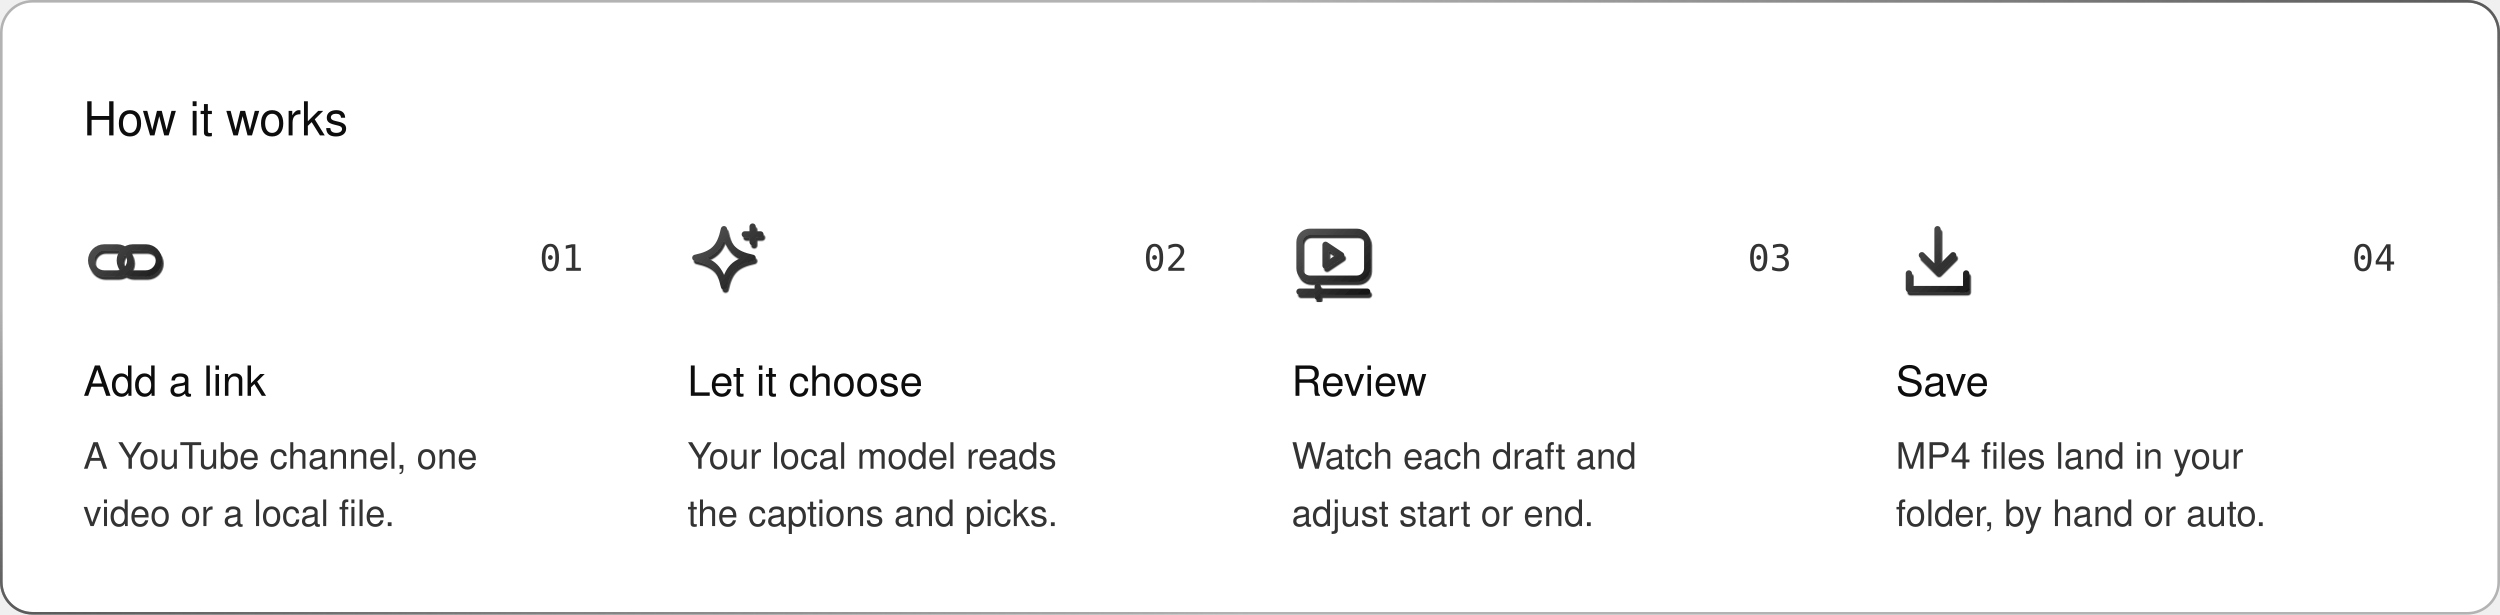
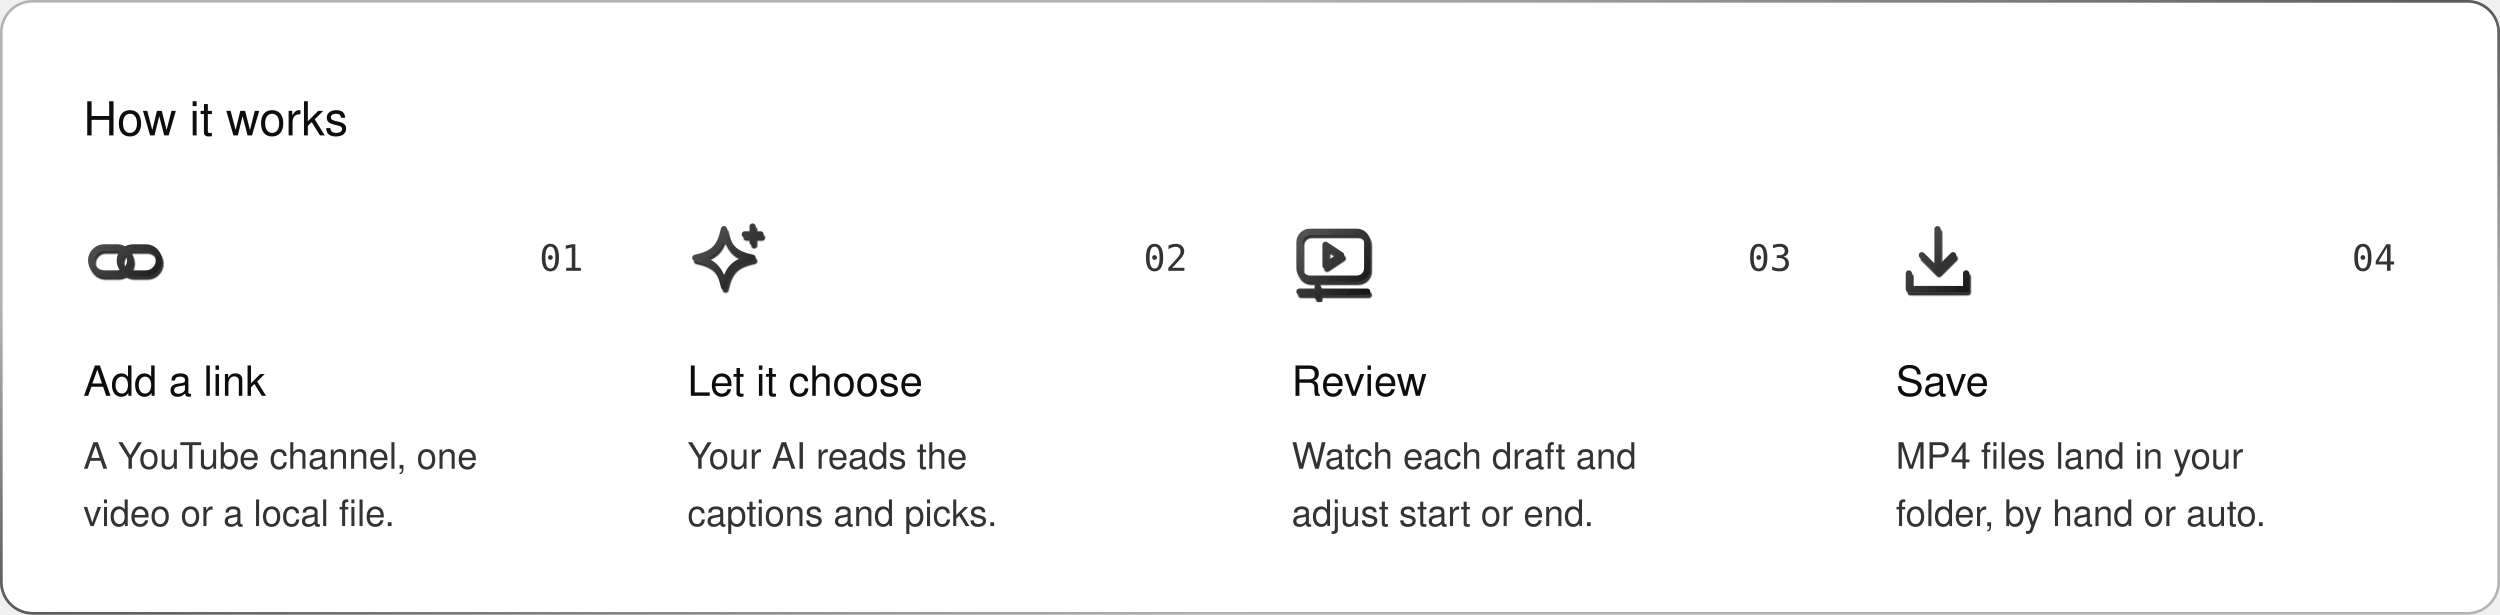
<svg xmlns="http://www.w3.org/2000/svg" width="960" height="236" viewBox="0 0 960 236" role="img" aria-label="How it works: add a link, let it choose, review, save">
  <defs>
    <radialGradient id="tr" cx="1" cy="0" r="0.5" gradientUnits="objectBoundingBox">
      <stop offset="0" stop-color="#585858" />
      <stop offset="1" stop-color="#585858" stop-opacity="0" />
    </radialGradient>
    <radialGradient id="bl" cx="0" cy="1" r="0.5" gradientUnits="objectBoundingBox">
      <stop offset="0" stop-color="#585858" />
      <stop offset="1" stop-color="#585858" stop-opacity="0" />
    </radialGradient>
    <linearGradient id="face" x1="0" y1="0" x2="1" y2="1">
      <stop offset="0" stop-color="#606060" />
      <stop offset="1" stop-color="#0d0d0d" />
    </linearGradient>
    <linearGradient id="iface" x1="0" y1="0" x2="32" y2="32" gradientUnits="userSpaceOnUse">
      <stop offset="0" stop-color="#606060" />
      <stop offset="1" stop-color="#0d0d0d" />
    </linearGradient>
    <filter id="idepth" x="-20%" y="-20%" width="150%" height="150%">
      <feDropShadow dx="0.64" dy="1.28" stdDeviation="0.16" flood-color="#000000" flood-opacity="0.8" />
    </filter>
  </defs>
  <rect x="0.5" y="0.5" width="959" height="235" rx="12" fill="#ffffff" stroke="#b3b3b3" />
  <rect x="0.5" y="0.5" width="959" height="235" rx="12" fill="none" stroke="url(#tr)" />
  <rect x="0.5" y="0.5" width="959" height="235" rx="12" fill="none" stroke="url(#bl)" />
  <text x="32" y="52" font-size="18" font-weight="400" fill="#0d0d0d" text-anchor="start" font-family="&quot;Helvetica Neue&quot;, Helvetica, Arial, sans-serif">How it works</text>
  <svg x="32.0" y="84" width="32" height="32" viewBox="0 0 32 32" aria-hidden="true">
    <g fill="none" stroke="url(#iface)" stroke-width="2.4" stroke-linecap="round" stroke-linejoin="round" filter="url(#idepth)">
      <rect x="3" y="11" width="15" height="10" rx="5" />
      <rect x="14" y="11" width="15" height="10" rx="5" />
    </g>
  </svg>
  <text x="224.0" y="104" font-size="14" font-weight="400" fill="#333333" text-anchor="end" font-family="ui-monospace, SFMono-Regular, Menlo, Consolas, monospace">01</text>
  <text x="32.0" y="152" font-size="16" font-weight="500" fill="#0d0d0d" text-anchor="start" font-family="&quot;Helvetica Neue&quot;, Helvetica, Arial, sans-serif">Add a link</text>
  <text x="32.0" y="180" font-size="14" font-weight="400" fill="#333333" text-anchor="start" font-family="&quot;Helvetica Neue&quot;, Helvetica, Arial, sans-serif">A YouTube channel, one</text>
  <text x="32.0" y="202" font-size="14" font-weight="400" fill="#333333" text-anchor="start" font-family="&quot;Helvetica Neue&quot;, Helvetica, Arial, sans-serif">video or a local file.</text>
  <svg x="264.0" y="84" width="32" height="32" viewBox="0 0 32 32" aria-hidden="true">
    <g fill="none" stroke="url(#iface)" stroke-width="2.4" stroke-linecap="round" stroke-linejoin="round" filter="url(#idepth)">
      <path d="M14 4 C15.5 11 18 13.5 25 15 C18 16.5 15.5 19 14 26 C12.5 19 10 16.5 3 15 C10 13.5 12.5 11 14 4 Z" />
      <path d="M25 3 V9 M22 6 H28" />
    </g>
  </svg>
  <text x="456.0" y="104" font-size="14" font-weight="400" fill="#333333" text-anchor="end" font-family="ui-monospace, SFMono-Regular, Menlo, Consolas, monospace">02</text>
  <text x="264.0" y="152" font-size="16" font-weight="500" fill="#0d0d0d" text-anchor="start" font-family="&quot;Helvetica Neue&quot;, Helvetica, Arial, sans-serif">Let it choose</text>
-   <text x="264.0" y="180" font-size="14" font-weight="400" fill="#333333" text-anchor="start" font-family="&quot;Helvetica Neue&quot;, Helvetica, Arial, sans-serif">Your local model reads</text>
-   <text x="264.0" y="202" font-size="14" font-weight="400" fill="#333333" text-anchor="start" font-family="&quot;Helvetica Neue&quot;, Helvetica, Arial, sans-serif">the captions and picks.</text>
+   <text x="264.0" y="180" font-size="14" font-weight="400" fill="#333333" text-anchor="start" font-family="&quot;Helvetica Neue&quot;, Helvetica, Arial, sans-serif">Your AI reads the</text>
+   <text x="264.0" y="202" font-size="14" font-weight="400" fill="#333333" text-anchor="start" font-family="&quot;Helvetica Neue&quot;, Helvetica, Arial, sans-serif">captions and picks.</text>
  <svg x="496.0" y="84" width="32" height="32" viewBox="0 0 32 32" aria-hidden="true">
    <g fill="none" stroke="url(#iface)" stroke-width="2.4" stroke-linecap="round" stroke-linejoin="round" filter="url(#idepth)">
      <rect x="3" y="5" width="26" height="18" rx="4" />
      <path d="M13 10 L19 14 L13 18 Z" />
      <path d="M3 28 H29" />
      <path d="M10 26 V30" />
    </g>
  </svg>
  <text x="688.0" y="104" font-size="14" font-weight="400" fill="#333333" text-anchor="end" font-family="ui-monospace, SFMono-Regular, Menlo, Consolas, monospace">03</text>
  <text x="496.0" y="152" font-size="16" font-weight="500" fill="#0d0d0d" text-anchor="start" font-family="&quot;Helvetica Neue&quot;, Helvetica, Arial, sans-serif">Review</text>
  <text x="496.0" y="180" font-size="14" font-weight="400" fill="#333333" text-anchor="start" font-family="&quot;Helvetica Neue&quot;, Helvetica, Arial, sans-serif">Watch each draft and</text>
  <text x="496.0" y="202" font-size="14" font-weight="400" fill="#333333" text-anchor="start" font-family="&quot;Helvetica Neue&quot;, Helvetica, Arial, sans-serif">adjust start or end.</text>
  <svg x="728.0" y="84" width="32" height="32" viewBox="0 0 32 32" aria-hidden="true">
    <g fill="none" stroke="url(#iface)" stroke-width="2.4" stroke-linecap="round" stroke-linejoin="round" filter="url(#idepth)">
      <path d="M16 4 V20 M10 14 L16 20 L22 14" />
      <path d="M5 21 V27 H27 V21" />
    </g>
  </svg>
  <text x="920.0" y="104" font-size="14" font-weight="400" fill="#333333" text-anchor="end" font-family="ui-monospace, SFMono-Regular, Menlo, Consolas, monospace">04</text>
  <text x="728.0" y="152" font-size="16" font-weight="500" fill="#0d0d0d" text-anchor="start" font-family="&quot;Helvetica Neue&quot;, Helvetica, Arial, sans-serif">Save</text>
  <text x="728.0" y="180" font-size="14" font-weight="400" fill="#333333" text-anchor="start" font-family="&quot;Helvetica Neue&quot;, Helvetica, Arial, sans-serif">MP4 files land in your</text>
  <text x="728.0" y="202" font-size="14" font-weight="400" fill="#333333" text-anchor="start" font-family="&quot;Helvetica Neue&quot;, Helvetica, Arial, sans-serif">folder, by hand or auto.</text>
</svg>
